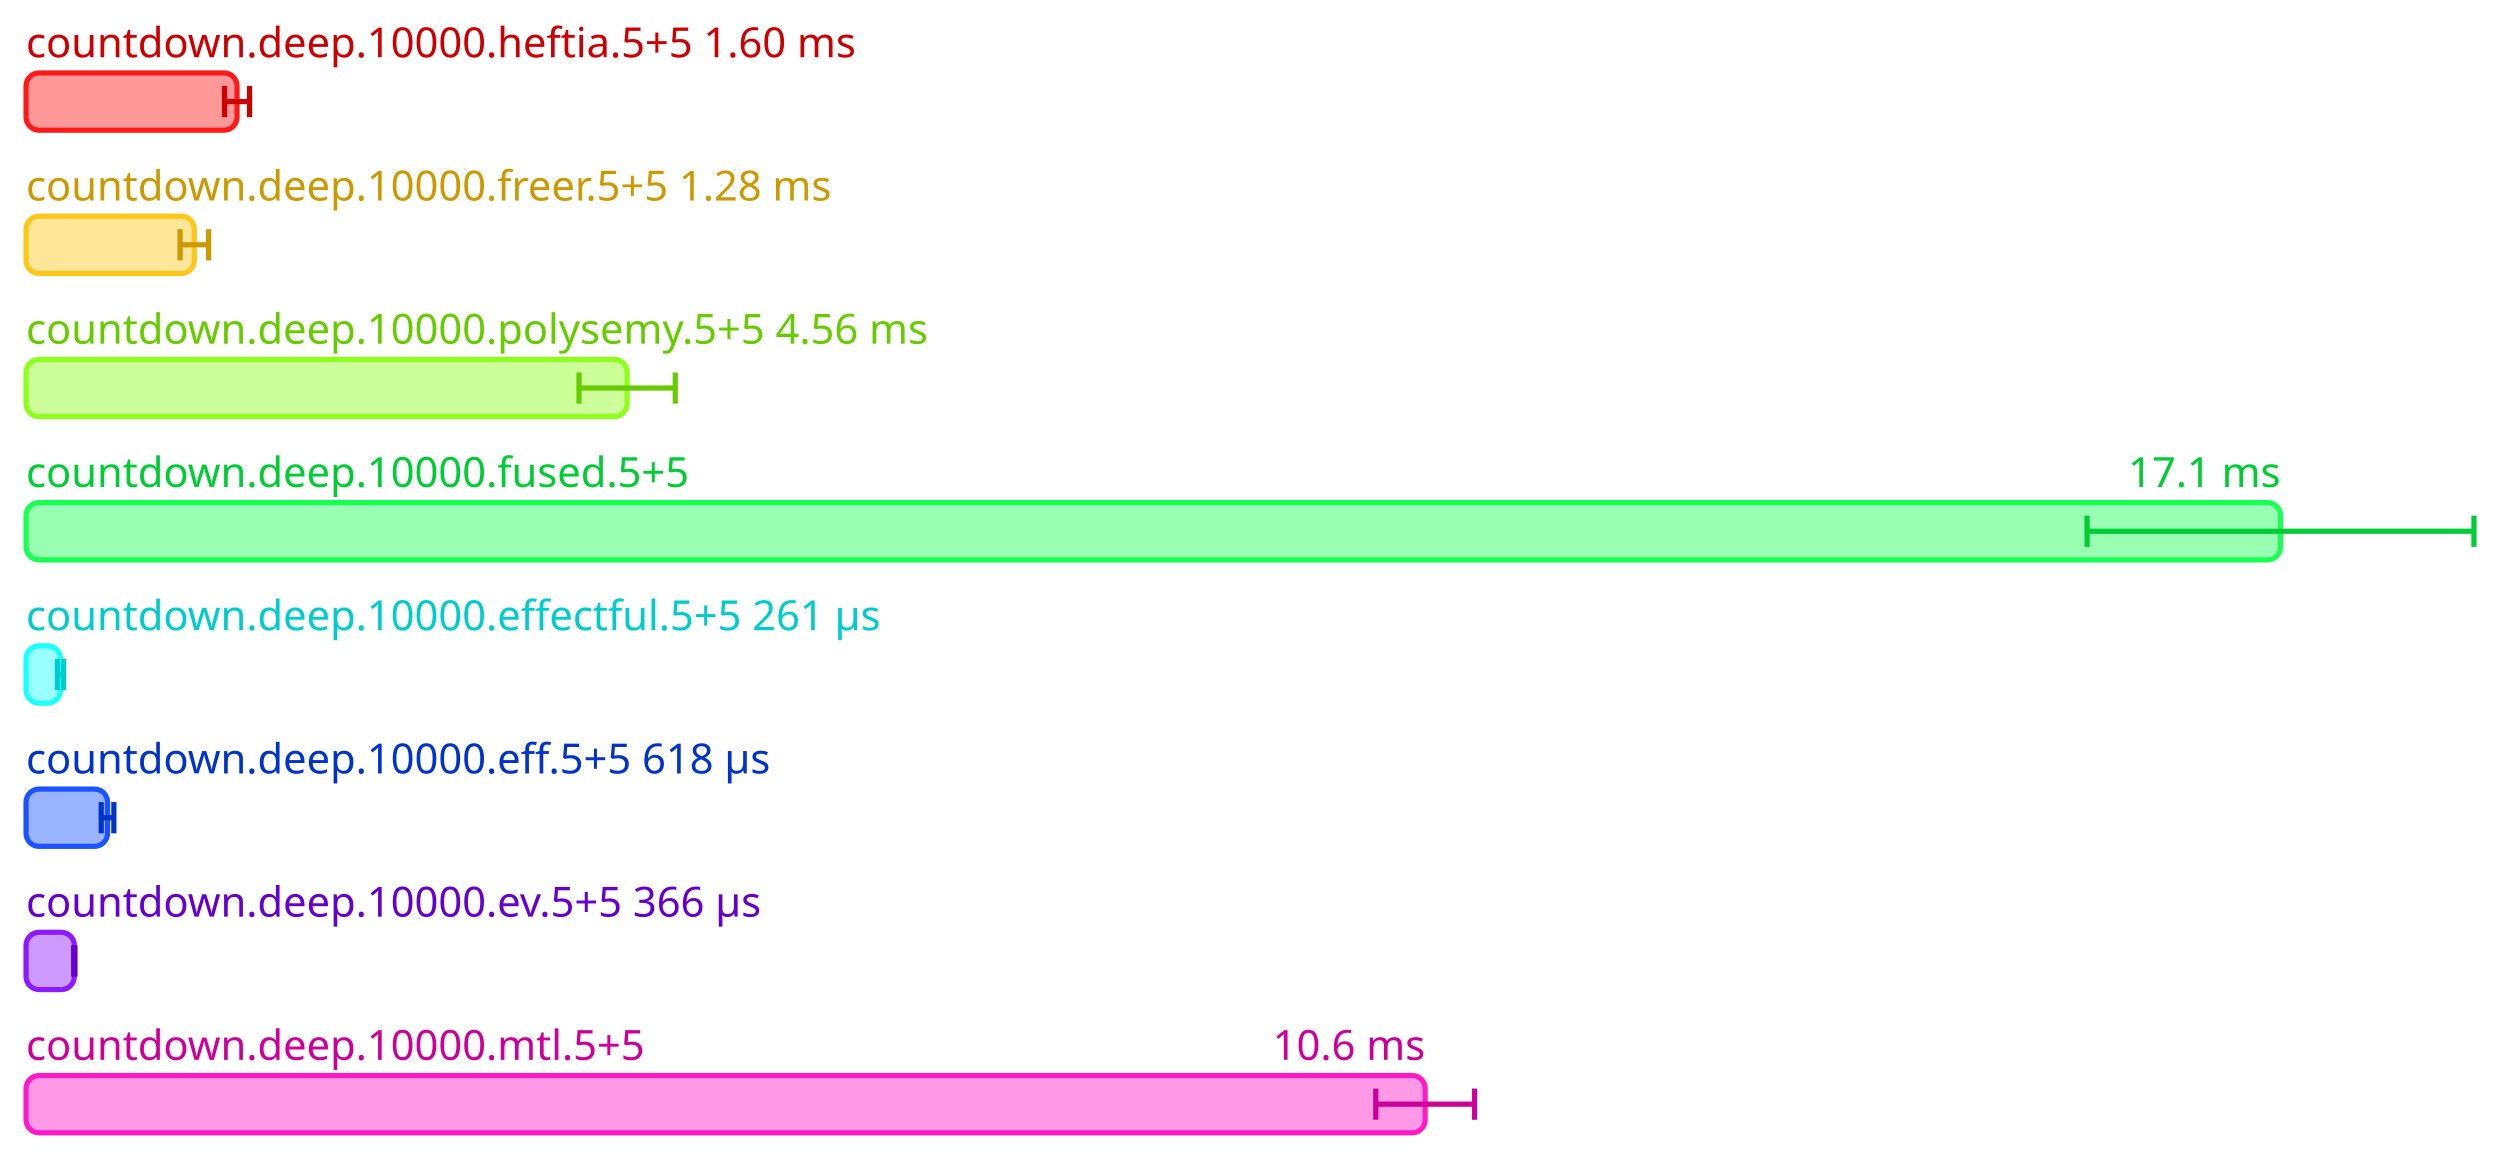
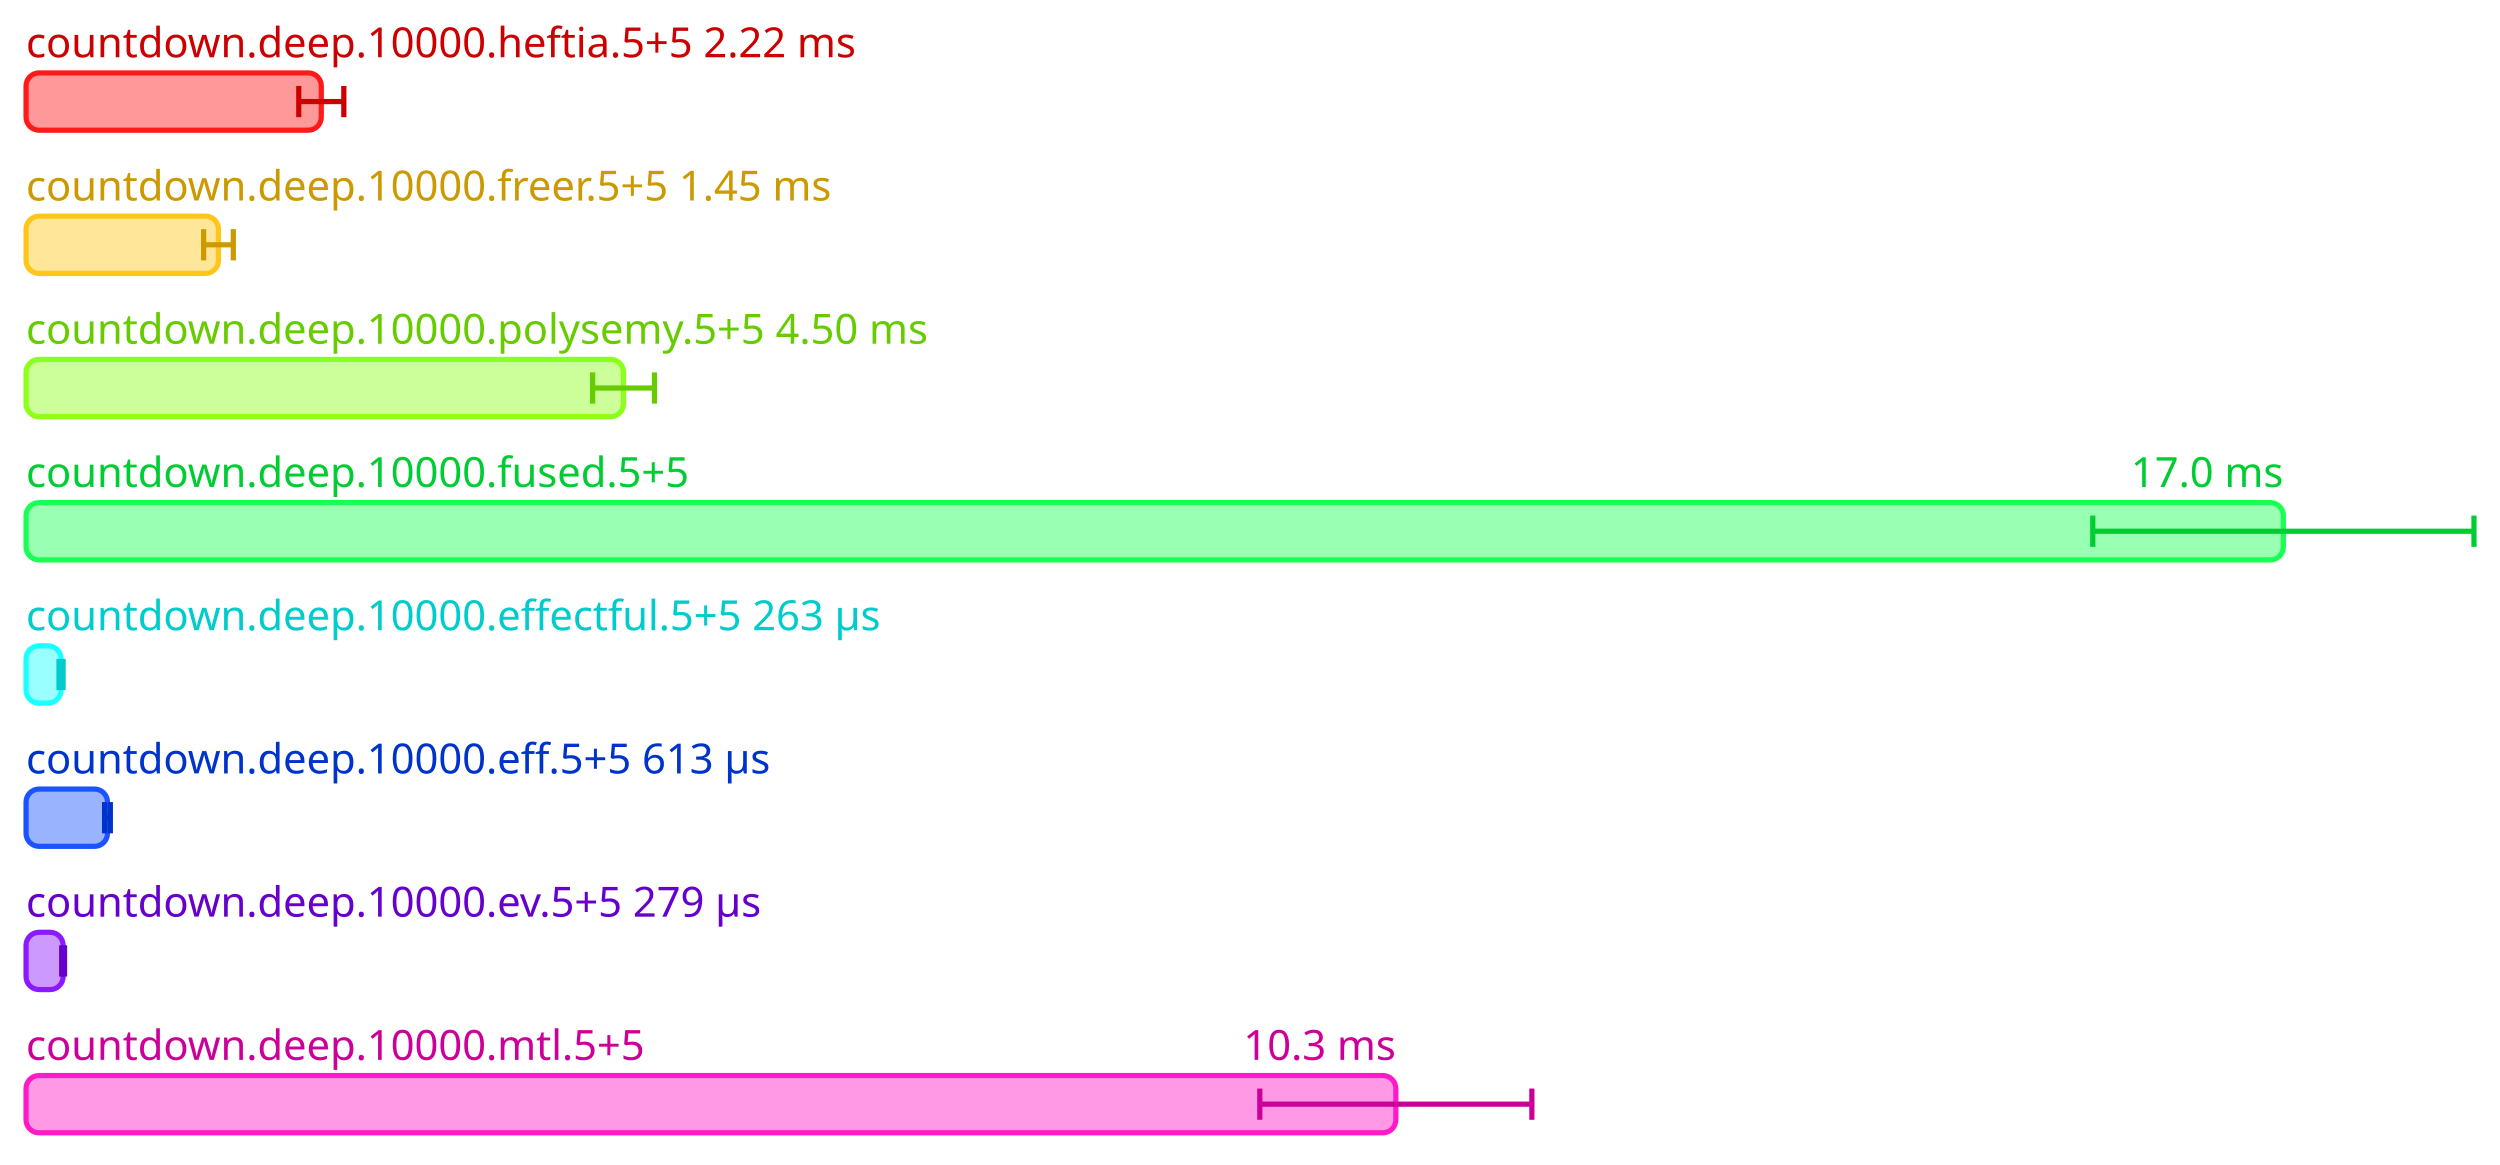
<svg xmlns="http://www.w3.org/2000/svg" height="447" width="960.0" font-size="16" font-family="sans-serif" stroke-width="2">
  <g transform="translate(10.0 0)">
-     <text fill="hsl(0, 100%, 40%)" y="22">countdown.deep.10000.heftia.5+5 1.60 ms</text>
+     <text fill="hsl(0, 100%, 40%)" y="22">countdown.deep.10000.heftia.5+5 2.22 ms</text>
    <g>
-       <rect y="28" rx="5" height="22" width="81.019" fill="hsl(0, 100%, 80%)" stroke="hsl(0, 100%, 55%)" />
+       <rect y="28" rx="5" height="22" width="113.376" fill="hsl(0, 100%, 80%)" stroke="hsl(0, 100%, 55%)" />
      <g stroke="hsl(0, 100%, 40%)">
-         <line x1="76.215" x2="85.822" y1="39" y2="39" />
-         <line x1="76.215" x2="76.215" y1="33" y2="45" />
-         <line x1="85.822" x2="85.822" y1="33" y2="45" />
+         <line x1="104.723" x2="122.028" y1="39" y2="39" />
+         <line x1="104.723" x2="104.723" y1="33" y2="45" />
+         <line x1="122.028" x2="122.028" y1="33" y2="45" />
      </g>
    </g>
-     <text fill="hsl(45, 100%, 40%)" y="77">countdown.deep.10000.freer.5+5 1.28 ms</text>
+     <text fill="hsl(45, 100%, 40%)" y="77">countdown.deep.10000.freer.5+5 1.45 ms</text>
    <g>
-       <rect y="83" rx="5" height="22" width="64.628" fill="hsl(45, 100%, 80%)" stroke="hsl(45, 100%, 55%)" />
+       <rect y="83" rx="5" height="22" width="73.892" fill="hsl(45, 100%, 80%)" stroke="hsl(45, 100%, 55%)" />
      <g stroke="hsl(45, 100%, 40%)">
-         <line x1="59.141" x2="70.115" y1="94" y2="94" />
-         <line x1="59.141" x2="59.141" y1="88" y2="100" />
-         <line x1="70.115" x2="70.115" y1="88" y2="100" />
+         <line x1="68.196" x2="79.589" y1="94" y2="94" />
+         <line x1="68.196" x2="68.196" y1="88" y2="100" />
+         <line x1="79.589" x2="79.589" y1="88" y2="100" />
      </g>
    </g>
-     <text fill="hsl(90, 100%, 40%)" y="132">countdown.deep.10000.polysemy.5+5 4.56 ms</text>
+     <text fill="hsl(90, 100%, 40%)" y="132">countdown.deep.10000.polysemy.5+5 4.50 ms</text>
    <g>
-       <rect y="138" rx="5" height="22" width="230.821" fill="hsl(90, 100%, 80%)" stroke="hsl(90, 100%, 55%)" />
+       <rect y="138" rx="5" height="22" width="229.438" fill="hsl(90, 100%, 80%)" stroke="hsl(90, 100%, 55%)" />
      <g stroke="hsl(90, 100%, 40%)">
-         <line x1="212.341" x2="249.301" y1="149" y2="149" />
-         <line x1="212.341" x2="212.341" y1="143" y2="155" />
-         <line x1="249.301" x2="249.301" y1="143" y2="155" />
+         <line x1="217.563" x2="241.314" y1="149" y2="149" />
+         <line x1="217.563" x2="217.563" y1="143" y2="155" />
+         <line x1="241.314" x2="241.314" y1="143" y2="155" />
      </g>
    </g>
    <g fill="hsl(135, 100%, 40%)">
      <text y="187">countdown.deep.10000.fused.5+5</text>
-       <text y="187" x="865.727" text-anchor="end">17.1 ms</text>
+       <text y="187" x="866.811" text-anchor="end">17.0 ms</text>
    </g>
    <g>
-       <rect y="193" rx="5" height="22" width="865.727" fill="hsl(135, 100%, 80%)" stroke="hsl(135, 100%, 55%)" />
+       <rect y="193" rx="5" height="22" width="866.811" fill="hsl(135, 100%, 80%)" stroke="hsl(135, 100%, 55%)" />
      <g stroke="hsl(135, 100%, 40%)">
-         <line x1="791.454" x2="940.0" y1="204" y2="204" />
-         <line x1="791.454" x2="791.454" y1="198" y2="210" />
+         <line x1="793.622" x2="940.0" y1="204" y2="204" />
+         <line x1="793.622" x2="793.622" y1="198" y2="210" />
        <line x1="940.0" x2="940.0" y1="198" y2="210" />
      </g>
    </g>
-     <text fill="hsl(180, 100%, 40%)" y="242">countdown.deep.10000.effectful.5+5 261  μs</text>
+     <text fill="hsl(180, 100%, 40%)" y="242">countdown.deep.10000.effectful.5+5 263  μs</text>
    <g>
-       <rect y="248" rx="5" height="22" width="13.248" fill="hsl(180, 100%, 80%)" stroke="hsl(180, 100%, 55%)" />
+       <rect y="248" rx="5" height="22" width="13.44" fill="hsl(180, 100%, 80%)" stroke="hsl(180, 100%, 55%)" />
      <g stroke="hsl(180, 100%, 40%)">
-         <line x1="12.058" x2="14.438" y1="259" y2="259" />
-         <line x1="12.058" x2="12.058" y1="253" y2="265" />
-         <line x1="14.438" x2="14.438" y1="253" y2="265" />
+         <line x1="12.659" x2="14.222" y1="259" y2="259" />
+         <line x1="12.659" x2="12.659" y1="253" y2="265" />
+         <line x1="14.222" x2="14.222" y1="253" y2="265" />
      </g>
    </g>
-     <text fill="hsl(225, 100%, 40%)" y="297">countdown.deep.10000.eff.5+5 618  μs</text>
+     <text fill="hsl(225, 100%, 40%)" y="297">countdown.deep.10000.eff.5+5 613  μs</text>
    <g>
-       <rect y="303" rx="5" height="22" width="31.295" fill="hsl(225, 100%, 80%)" stroke="hsl(225, 100%, 55%)" />
+       <rect y="303" rx="5" height="22" width="31.269" fill="hsl(225, 100%, 80%)" stroke="hsl(225, 100%, 55%)" />
      <g stroke="hsl(225, 100%, 40%)">
-         <line x1="28.867" x2="33.724" y1="314" y2="314" />
-         <line x1="28.867" x2="28.867" y1="308" y2="320" />
-         <line x1="33.724" x2="33.724" y1="308" y2="320" />
+         <line x1="30.159" x2="32.379" y1="314" y2="314" />
+         <line x1="30.159" x2="30.159" y1="308" y2="320" />
+         <line x1="32.379" x2="32.379" y1="308" y2="320" />
      </g>
    </g>
-     <text fill="hsl(270, 100%, 40%)" y="352">countdown.deep.10000.ev.5+5 366  μs</text>
+     <text fill="hsl(270, 100%, 40%)" y="352">countdown.deep.10000.ev.5+5 279  μs</text>
    <g>
-       <rect y="358" rx="5" height="22" width="18.542" fill="hsl(270, 100%, 80%)" stroke="hsl(270, 100%, 55%)" />
+       <rect y="358" rx="5" height="22" width="14.235" fill="hsl(270, 100%, 80%)" stroke="hsl(270, 100%, 55%)" />
      <g stroke="hsl(270, 100%, 40%)">
-         <line x1="18.298" x2="18.786" y1="369" y2="369" />
-         <line x1="18.298" x2="18.298" y1="363" y2="375" />
-         <line x1="18.786" x2="18.786" y1="363" y2="375" />
+         <line x1="13.689" x2="14.781" y1="369" y2="369" />
+         <line x1="13.689" x2="13.689" y1="363" y2="375" />
+         <line x1="14.781" x2="14.781" y1="363" y2="375" />
      </g>
    </g>
    <g fill="hsl(315, 100%, 40%)">
      <text y="407">countdown.deep.10000.mtl.5+5</text>
-       <text y="407" x="537.261" text-anchor="end">10.6 ms</text>
+       <text y="407" x="526.004" text-anchor="end">10.3 ms</text>
    </g>
    <g>
-       <rect y="413" rx="5" height="22" width="537.261" fill="hsl(315, 100%, 80%)" stroke="hsl(315, 100%, 55%)" />
+       <rect y="413" rx="5" height="22" width="526.004" fill="hsl(315, 100%, 80%)" stroke="hsl(315, 100%, 55%)" />
      <g stroke="hsl(315, 100%, 40%)">
-         <line x1="518.295" x2="556.227" y1="424" y2="424" />
-         <line x1="518.295" x2="518.295" y1="418" y2="430" />
-         <line x1="556.227" x2="556.227" y1="418" y2="430" />
+         <line x1="473.771" x2="578.236" y1="424" y2="424" />
+         <line x1="473.771" x2="473.771" y1="418" y2="430" />
+         <line x1="578.236" x2="578.236" y1="418" y2="430" />
      </g>
    </g>
  </g>
</svg>
